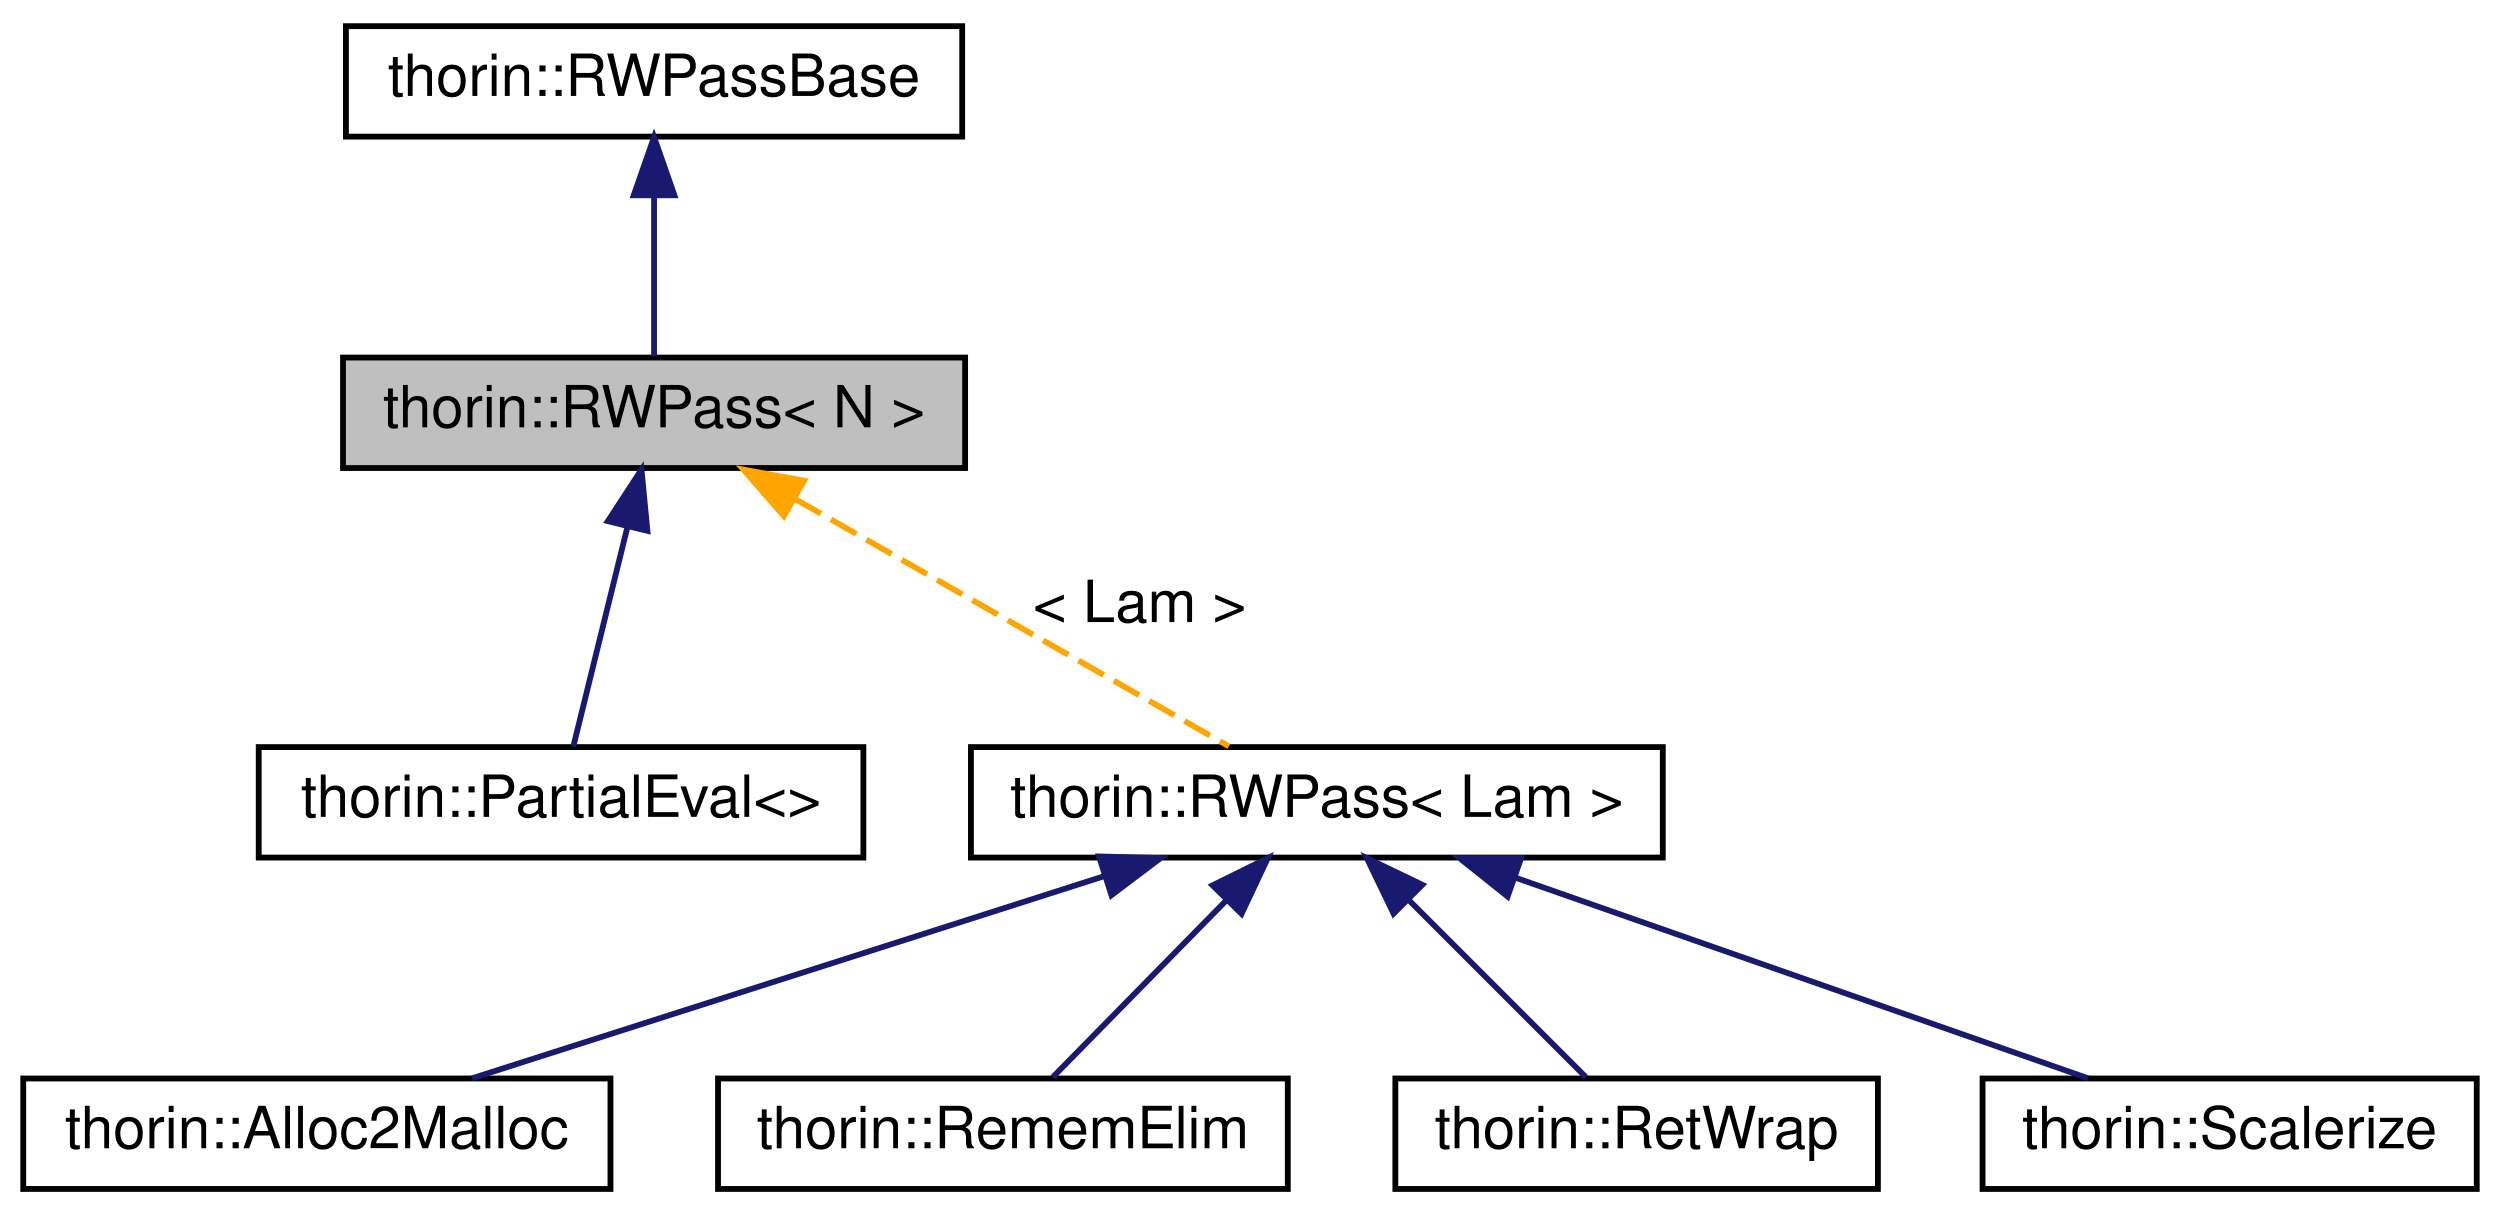
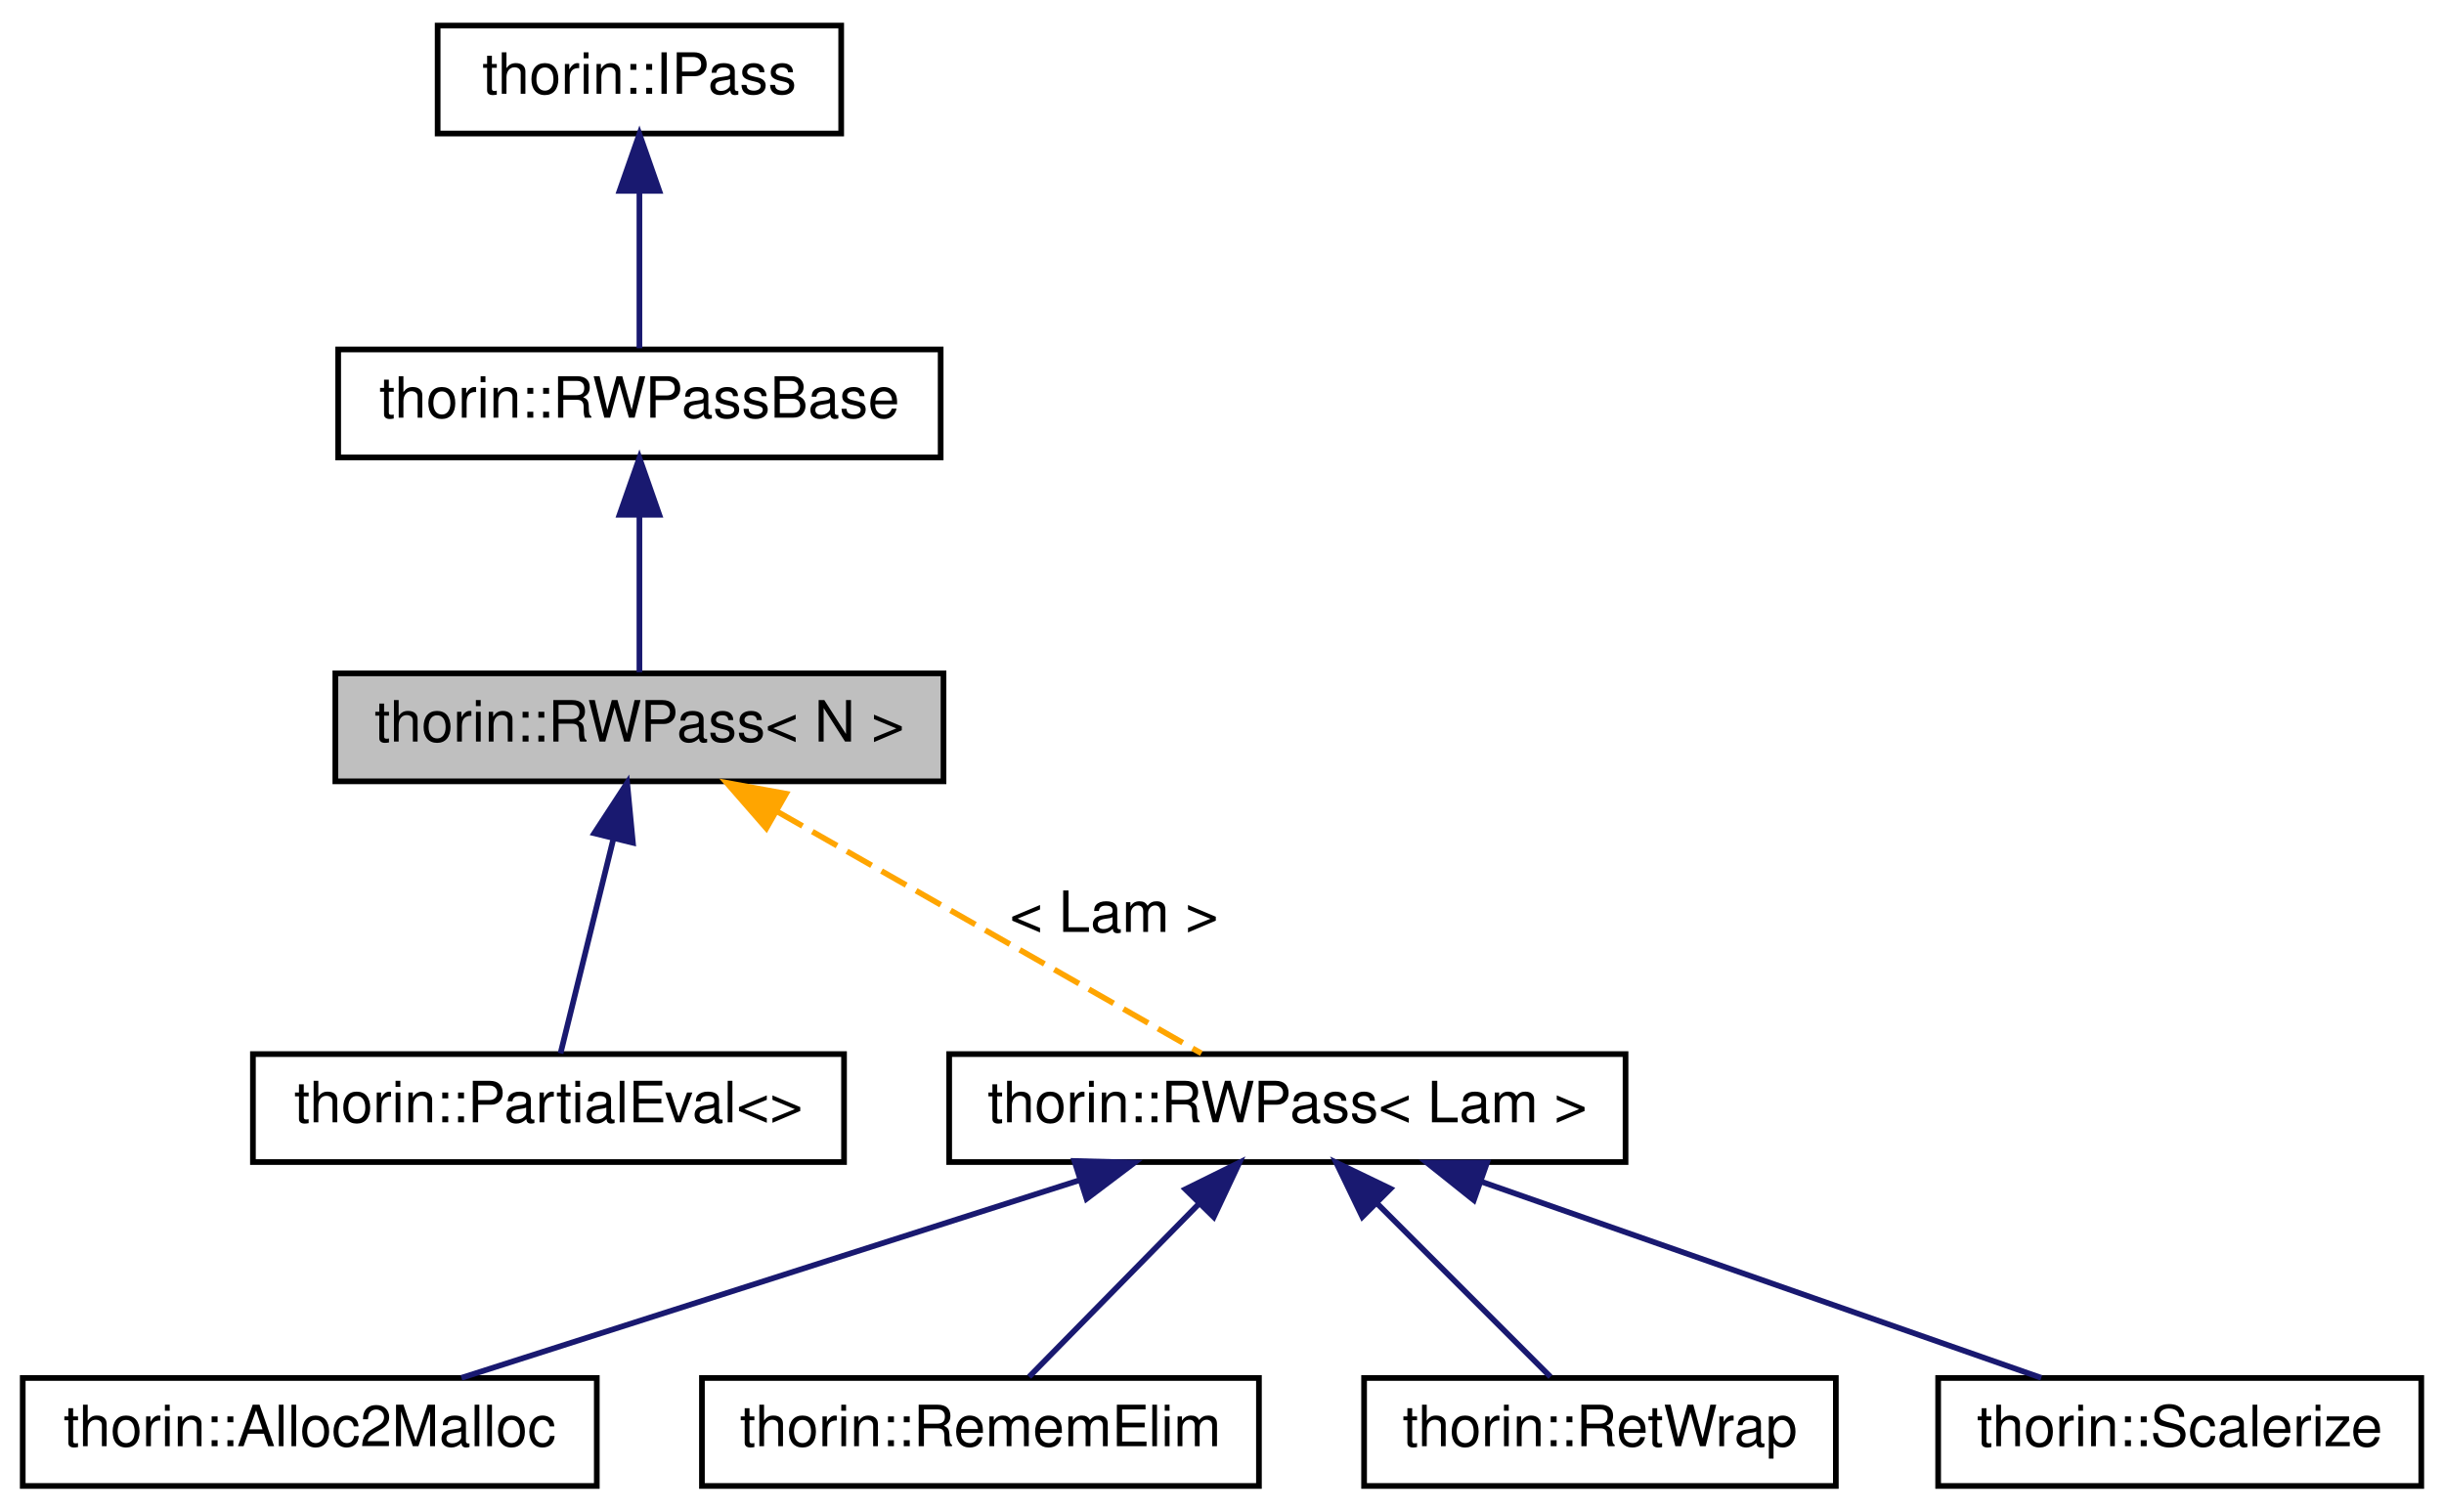
- <svg xmlns="http://www.w3.org/2000/svg" xmlns:xlink="http://www.w3.org/1999/xlink" width="430pt" height="209pt" viewBox="0.00 0.00 430.00 209.00">
-   <g id="graph0" class="graph" transform="scale(1 1) rotate(0) translate(4 205)">
+ <svg xmlns="http://www.w3.org/2000/svg" xmlns:xlink="http://www.w3.org/1999/xlink" width="430pt" height="266pt" viewBox="0.00 0.00 430.00 266.00">
+   <g id="graph0" class="graph" transform="scale(1 1) rotate(0) translate(4 262)">
    <g id="node1" class="node">
      <g id="a_node1">
        <a xlink:title=" ">
          <polygon fill="#bfbfbf" stroke="black" points="55,-124.5 55,-143.5 162,-143.5 162,-124.5 55,-124.5" />
          <text text-anchor="middle" x="108.5" y="-131.5" font-family="Helvetica,sans-Serif" font-size="10.00">thorin::RWPass&lt; N &gt;</text>
        </a>
      </g>
    </g>
-     <g id="node3" class="node">
-       <g id="a_node3">
+     <g id="node4" class="node">
+       <g id="a_node4">
        <a xlink:href="classthorin_1_1PartialEval.html" target="_top" xlink:title=" ">
          <polygon fill="none" stroke="black" points="40.5,-57.5 40.5,-76.5 144.5,-76.5 144.5,-57.5 40.5,-57.5" />
          <text text-anchor="middle" x="92.5" y="-64.5" font-family="Helvetica,sans-Serif" font-size="10.00">thorin::PartialEval&lt;&gt;</text>
        </a>
      </g>
    </g>
-     <g id="edge2" class="edge">
+     <g id="edge3" class="edge">
      <path fill="none" stroke="midnightblue" d="M103.93,-114.41C100.87,-101.99 96.98,-86.22 94.62,-76.63" />
      <polygon fill="midnightblue" stroke="midnightblue" points="100.55,-115.36 106.34,-124.23 107.35,-113.69 100.55,-115.36" />
    </g>
-     <g id="node4" class="node">
-       <g id="a_node4">
+     <g id="node5" class="node">
+       <g id="a_node5">
        <a xlink:href="classthorin_1_1RWPass.html" target="_top" xlink:title=" ">
          <polygon fill="none" stroke="black" points="163,-57.5 163,-76.5 282,-76.5 282,-57.5 163,-57.5" />
          <text text-anchor="middle" x="222.5" y="-64.5" font-family="Helvetica,sans-Serif" font-size="10.00">thorin::RWPass&lt; Lam &gt;</text>
        </a>
      </g>
    </g>
-     <g id="edge3" class="edge">
+     <g id="edge4" class="edge">
      <path fill="none" stroke="orange" stroke-dasharray="5,2" d="M132.85,-119.12C155.44,-106.24 188.34,-87.48 207.37,-76.63" />
      <polygon fill="orange" stroke="orange" points="130.83,-116.24 123.87,-124.23 134.3,-122.32 130.83,-116.24" />
      <text text-anchor="middle" x="192" y="-98" font-family="Helvetica,sans-Serif" font-size="10.00"> &lt; Lam &gt;</text>
    </g>
    <g id="node2" class="node">
      <g id="a_node2">
        <a xlink:href="classthorin_1_1RWPassBase.html" target="_top" xlink:title="All Passes that want to be registered in the PassMan must implement this interface.">
          <polygon fill="none" stroke="black" points="55.5,-181.5 55.5,-200.5 161.5,-200.5 161.5,-181.5 55.5,-181.5" />
          <text text-anchor="middle" x="108.5" y="-188.5" font-family="Helvetica,sans-Serif" font-size="10.00">thorin::RWPassBase</text>
        </a>
      </g>
    </g>
    <g id="edge1" class="edge">
      <path fill="none" stroke="midnightblue" d="M108.5,-171.12C108.5,-161.82 108.5,-151.06 108.5,-143.71" />
      <polygon fill="midnightblue" stroke="midnightblue" points="105,-171.41 108.5,-181.41 112,-171.41 105,-171.41" />
    </g>
-     <g id="node5" class="node">
-       <g id="a_node5">
+     <g id="node3" class="node">
+       <g id="a_node3">
+         <a xlink:href="classthorin_1_1IPass.html" target="_top" xlink:title=" ">
+           <polygon fill="none" stroke="black" points="73,-238.5 73,-257.5 144,-257.5 144,-238.5 73,-238.5" />
+           <text text-anchor="middle" x="108.5" y="-245.5" font-family="Helvetica,sans-Serif" font-size="10.00">thorin::IPass</text>
+         </a>
+       </g>
+     </g>
+     <g id="edge2" class="edge">
+       <path fill="none" stroke="midnightblue" d="M108.5,-228.12C108.5,-218.82 108.5,-208.06 108.5,-200.71" />
+       <polygon fill="midnightblue" stroke="midnightblue" points="105,-228.41 108.5,-238.41 112,-228.41 105,-228.41" />
+     </g>
+     <g id="node6" class="node">
+       <g id="a_node6">
        <a xlink:href="classthorin_1_1Alloc2Malloc.html" target="_top" xlink:title=" ">
          <polygon fill="none" stroke="black" points="0,-0.5 0,-19.5 101,-19.5 101,-0.5 0,-0.5" />
          <text text-anchor="middle" x="50.5" y="-7.5" font-family="Helvetica,sans-Serif" font-size="10.00">thorin::Alloc2Malloc</text>
        </a>
      </g>
    </g>
-     <g id="edge4" class="edge">
+     <g id="edge5" class="edge">
      <path fill="none" stroke="midnightblue" d="M186,-54.33C153.4,-43.9 106.39,-28.87 77.19,-19.53" />
      <polygon fill="midnightblue" stroke="midnightblue" points="185.03,-57.69 195.62,-57.41 187.17,-51.03 185.03,-57.69" />
    </g>
-     <g id="node6" class="node">
-       <g id="a_node6">
+     <g id="node7" class="node">
+       <g id="a_node7">
        <a xlink:href="classthorin_1_1RememElim.html" target="_top" xlink:title=" ">
          <polygon fill="none" stroke="black" points="119.5,-0.5 119.5,-19.5 217.5,-19.5 217.5,-0.5 119.5,-0.5" />
          <text text-anchor="middle" x="168.5" y="-7.5" font-family="Helvetica,sans-Serif" font-size="10.00">thorin::RememElim</text>
        </a>
      </g>
    </g>
-     <g id="edge5" class="edge">
+     <g id="edge6" class="edge">
      <path fill="none" stroke="midnightblue" d="M206.91,-50.12C197.19,-40.22 185.06,-27.86 177.06,-19.71" />
      <polygon fill="midnightblue" stroke="midnightblue" points="204.56,-52.72 214.06,-57.41 209.55,-47.82 204.56,-52.72" />
    </g>
-     <g id="node7" class="node">
-       <g id="a_node7">
+     <g id="node8" class="node">
+       <g id="a_node8">
        <a xlink:href="classthorin_1_1RetWrap.html" target="_top" xlink:title=" ">
          <polygon fill="none" stroke="black" points="236,-0.5 236,-19.5 319,-19.5 319,-0.5 236,-0.5" />
          <text text-anchor="middle" x="277.5" y="-7.5" font-family="Helvetica,sans-Serif" font-size="10.00">thorin::RetWrap</text>
        </a>
      </g>
    </g>
-     <g id="edge6" class="edge">
+     <g id="edge7" class="edge">
      <path fill="none" stroke="midnightblue" d="M238.38,-50.12C248.28,-40.22 260.64,-27.86 268.79,-19.71" />
      <polygon fill="midnightblue" stroke="midnightblue" points="235.69,-47.86 231.09,-57.41 240.64,-52.81 235.69,-47.86" />
    </g>
-     <g id="node8" class="node">
-       <g id="a_node8">
+     <g id="node9" class="node">
+       <g id="a_node9">
        <a xlink:href="classthorin_1_1Scalerize.html" target="_top" xlink:title="Perform Scalarization (= Argument simplification), i.e.">
          <polygon fill="none" stroke="black" points="337,-0.5 337,-19.5 422,-19.5 422,-0.5 337,-0.5" />
          <text text-anchor="middle" x="379.5" y="-7.5" font-family="Helvetica,sans-Serif" font-size="10.00">thorin::Scalerize</text>
        </a>
      </g>
    </g>
-     <g id="edge7" class="edge">
+     <g id="edge8" class="edge">
      <path fill="none" stroke="midnightblue" d="M256.59,-54.06C286.32,-43.64 328.71,-28.79 355.14,-19.53" />
      <polygon fill="midnightblue" stroke="midnightblue" points="255.31,-50.8 247.03,-57.41 257.63,-57.4 255.31,-50.8" />
    </g>
  </g>
</svg>
